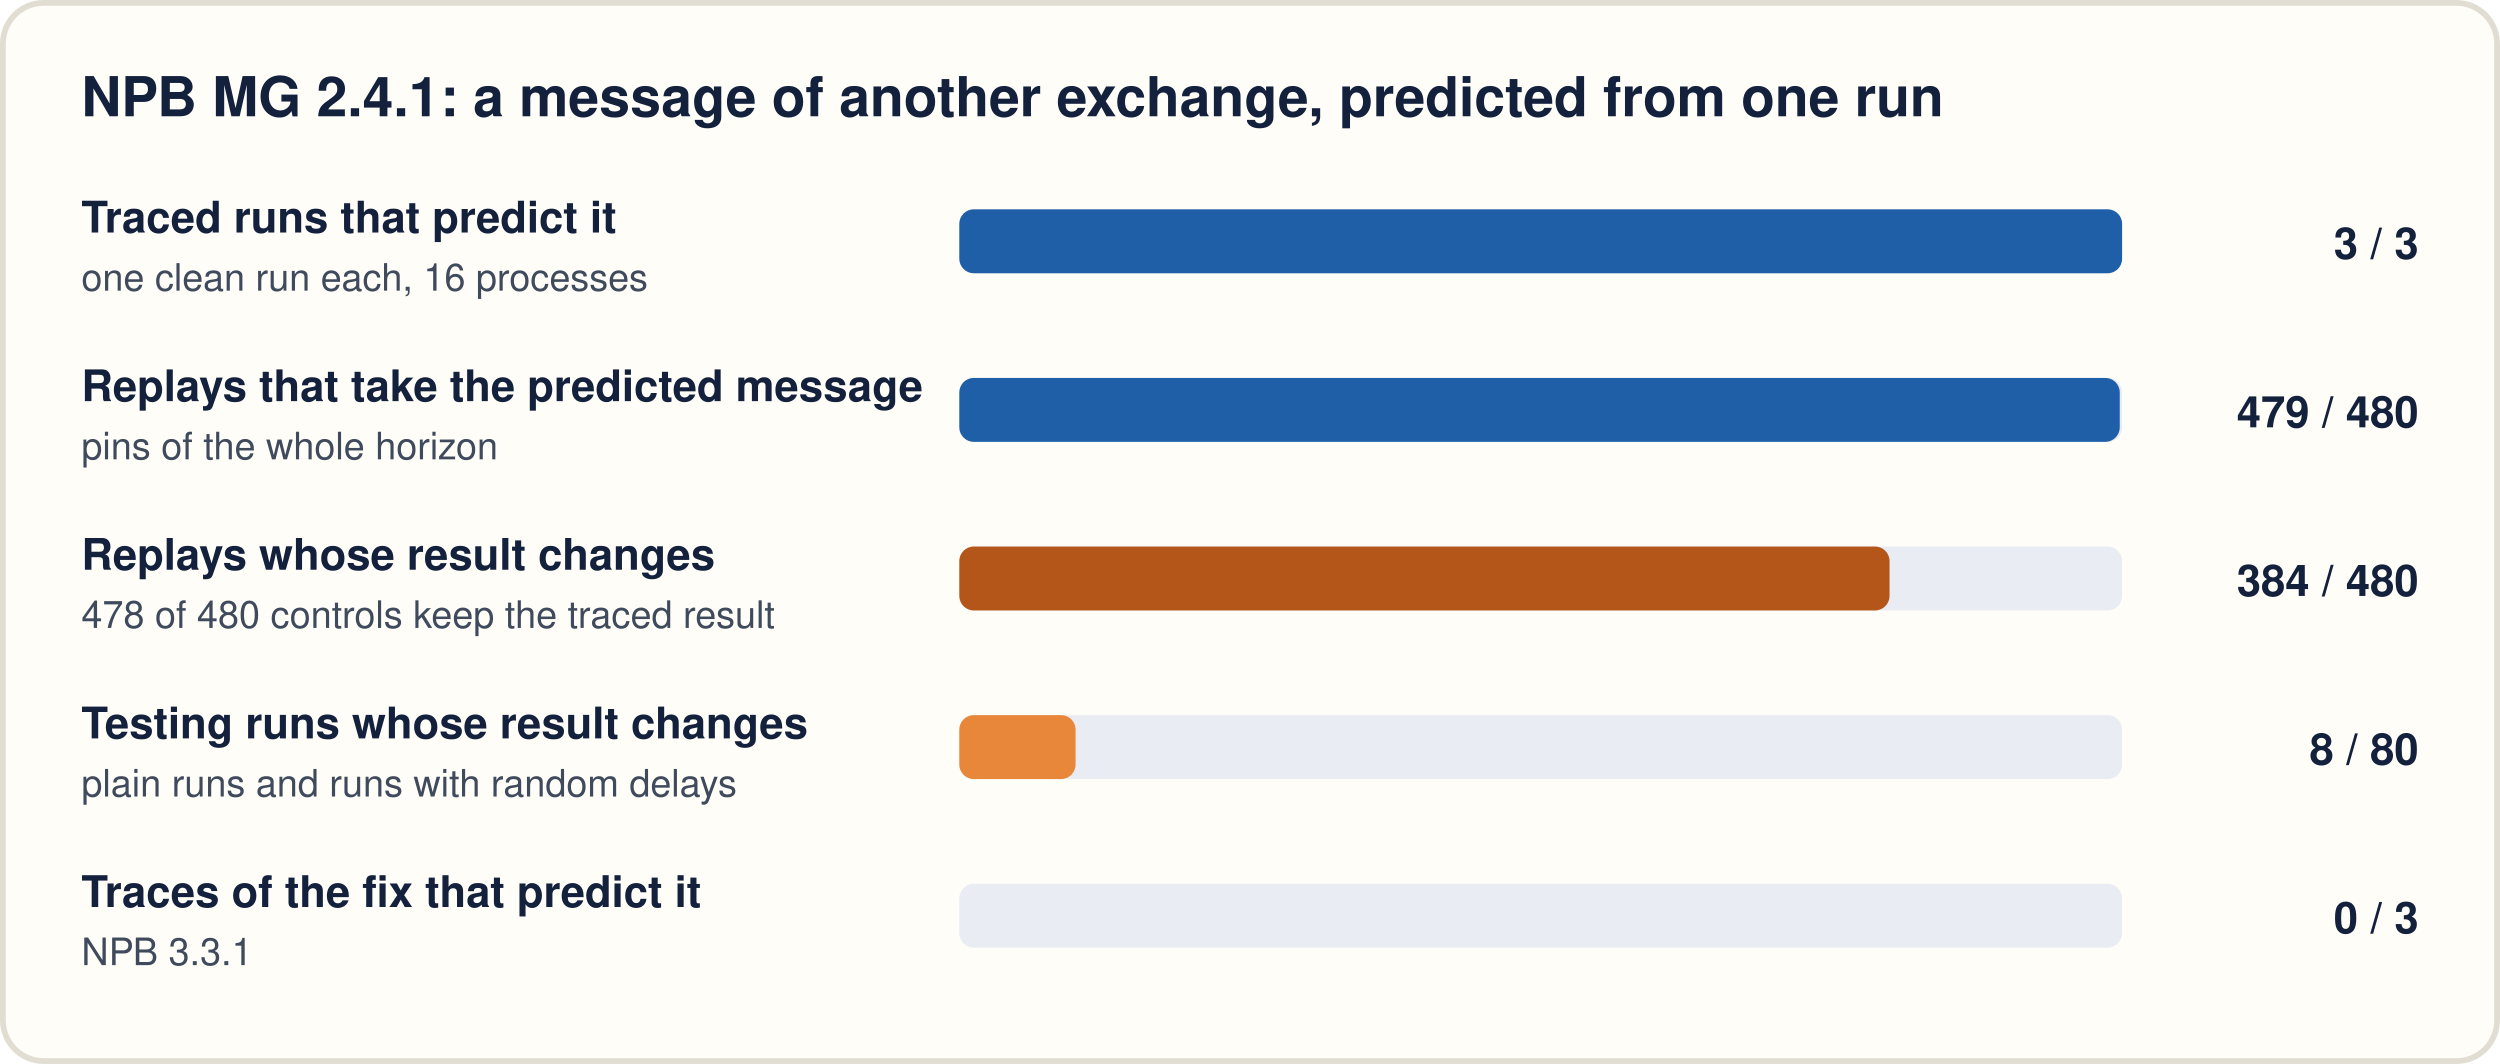
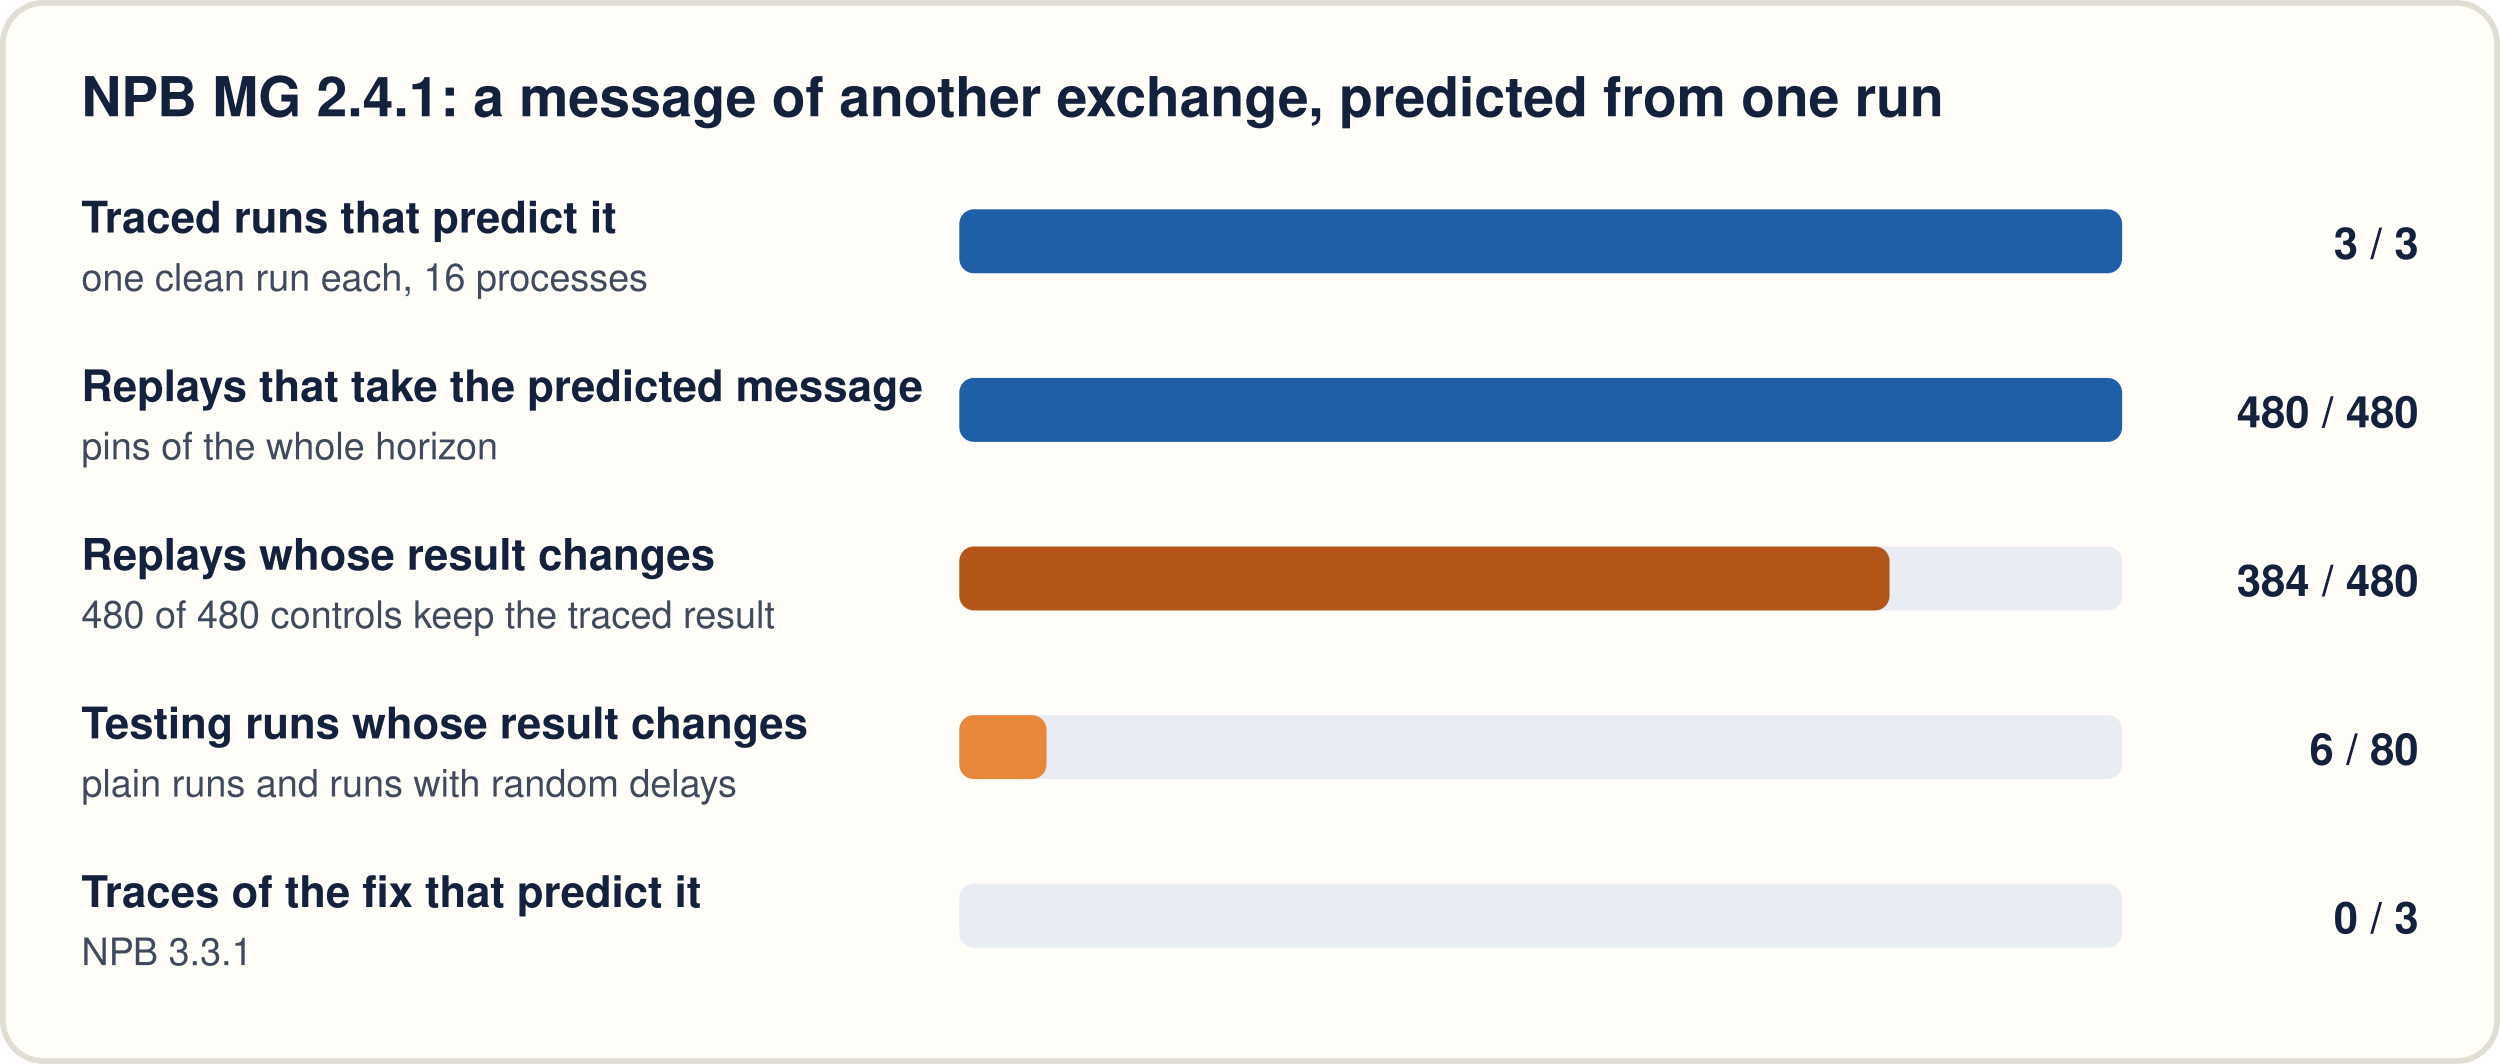
<svg xmlns="http://www.w3.org/2000/svg" width="860" height="366" viewBox="0 0 860 366" role="img" aria-label="NPB MG 2.4.1: a message of another exchange, predicted from one run">
  <rect x="1" y="1" width="858" height="364" rx="14" fill="#FFFDF8" stroke="#E2DDD2" stroke-width="2" />
  <text x="28" y="40" font-family="-apple-system, 'Segoe UI', Helvetica, Arial, sans-serif" font-size="19" font-weight="600" fill="#14213D">NPB MG 2.4.1: a message of another exchange, predicted from one run</text>
  <text x="28" y="80" font-family="-apple-system, 'Segoe UI', Helvetica, Arial, sans-serif" font-size="15" font-weight="600" fill="#14213D">Traced runs that predict it</text>
  <text x="28" y="100" font-family="-apple-system, 'Segoe UI', Helvetica, Arial, sans-serif" font-size="13" fill="#3F4A5C">one clean run each, 16 processes</text>
  <rect x="330" y="72" width="400" height="22" rx="5" fill="#E9ECF2" />
  <rect x="330" y="72" width="400.0" height="22" rx="5" fill="#1F5FA8" />
  <text x="832" y="89" font-family="-apple-system, 'Segoe UI', Helvetica, Arial, sans-serif" font-size="15" font-weight="600" fill="#14213D" text-anchor="end">3 / 3</text>
  <text x="28" y="138" font-family="-apple-system, 'Segoe UI', Helvetica, Arial, sans-serif" font-size="15" font-weight="600" fill="#14213D">Replays that take the predicted message</text>
  <text x="28" y="158" font-family="-apple-system, 'Segoe UI', Helvetica, Arial, sans-serif" font-size="13" fill="#3F4A5C">pins of the whole horizon</text>
  <rect x="330" y="130" width="400" height="22" rx="5" fill="#E9ECF2" />
-   <rect x="330" y="130" width="399.2" height="22" rx="5" fill="#1F5FA8" />
-   <text x="832" y="147" font-family="-apple-system, 'Segoe UI', Helvetica, Arial, sans-serif" font-size="15" font-weight="600" fill="#14213D" text-anchor="end">479 / 480</text>
+   <rect x="330" y="130" width="400.0" height="22" rx="5" fill="#1F5FA8" />
+   <text x="832" y="147" font-family="-apple-system, 'Segoe UI', Helvetica, Arial, sans-serif" font-size="15" font-weight="600" fill="#14213D" text-anchor="end">480 / 480</text>
  <text x="28" y="196" font-family="-apple-system, 'Segoe UI', Helvetica, Arial, sans-serif" font-size="15" font-weight="600" fill="#14213D">Replays whose result changes</text>
-   <text x="28" y="216" font-family="-apple-system, 'Segoe UI', Helvetica, Arial, sans-serif" font-size="13" fill="#3F4A5C">478 of 480 controls keep the traced result</text>
+   <text x="28" y="216" font-family="-apple-system, 'Segoe UI', Helvetica, Arial, sans-serif" font-size="13" fill="#3F4A5C">480 of 480 controls keep the traced result</text>
  <rect x="330" y="188" width="400" height="22" rx="5" fill="#E9ECF2" />
  <rect x="330" y="188" width="320.0" height="22" rx="5" fill="#B4561A" />
  <text x="832" y="205" font-family="-apple-system, 'Segoe UI', Helvetica, Arial, sans-serif" font-size="15" font-weight="600" fill="#14213D" text-anchor="end">384 / 480</text>
  <text x="28" y="254" font-family="-apple-system, 'Segoe UI', Helvetica, Arial, sans-serif" font-size="15" font-weight="600" fill="#14213D">Testing runs whose result changes</text>
  <text x="28" y="274" font-family="-apple-system, 'Segoe UI', Helvetica, Arial, sans-serif" font-size="13" fill="#3F4A5C">plain runs and runs with random delays</text>
  <rect x="330" y="246" width="400" height="22" rx="5" fill="#E9ECF2" />
-   <rect x="330" y="246" width="40.0" height="22" rx="5" fill="#E8873A" />
-   <text x="832" y="263" font-family="-apple-system, 'Segoe UI', Helvetica, Arial, sans-serif" font-size="15" font-weight="600" fill="#14213D" text-anchor="end">8 / 80</text>
+   <rect x="330" y="246" width="30.0" height="22" rx="5" fill="#E8873A" />
+   <text x="832" y="263" font-family="-apple-system, 'Segoe UI', Helvetica, Arial, sans-serif" font-size="15" font-weight="600" fill="#14213D" text-anchor="end">6 / 80</text>
  <text x="28" y="312" font-family="-apple-system, 'Segoe UI', Helvetica, Arial, sans-serif" font-size="15" font-weight="600" fill="#14213D">Traces of the fix that predict it</text>
  <text x="28" y="332" font-family="-apple-system, 'Segoe UI', Helvetica, Arial, sans-serif" font-size="13" fill="#3F4A5C">NPB 3.3.1</text>
  <rect x="330" y="304" width="400" height="22" rx="5" fill="#E9ECF2" />
  <rect x="330" y="304" width="0.0" height="22" rx="5" fill="#9AA3B2" />
  <text x="832" y="321" font-family="-apple-system, 'Segoe UI', Helvetica, Arial, sans-serif" font-size="15" font-weight="600" fill="#14213D" text-anchor="end">0 / 3</text>
</svg>
